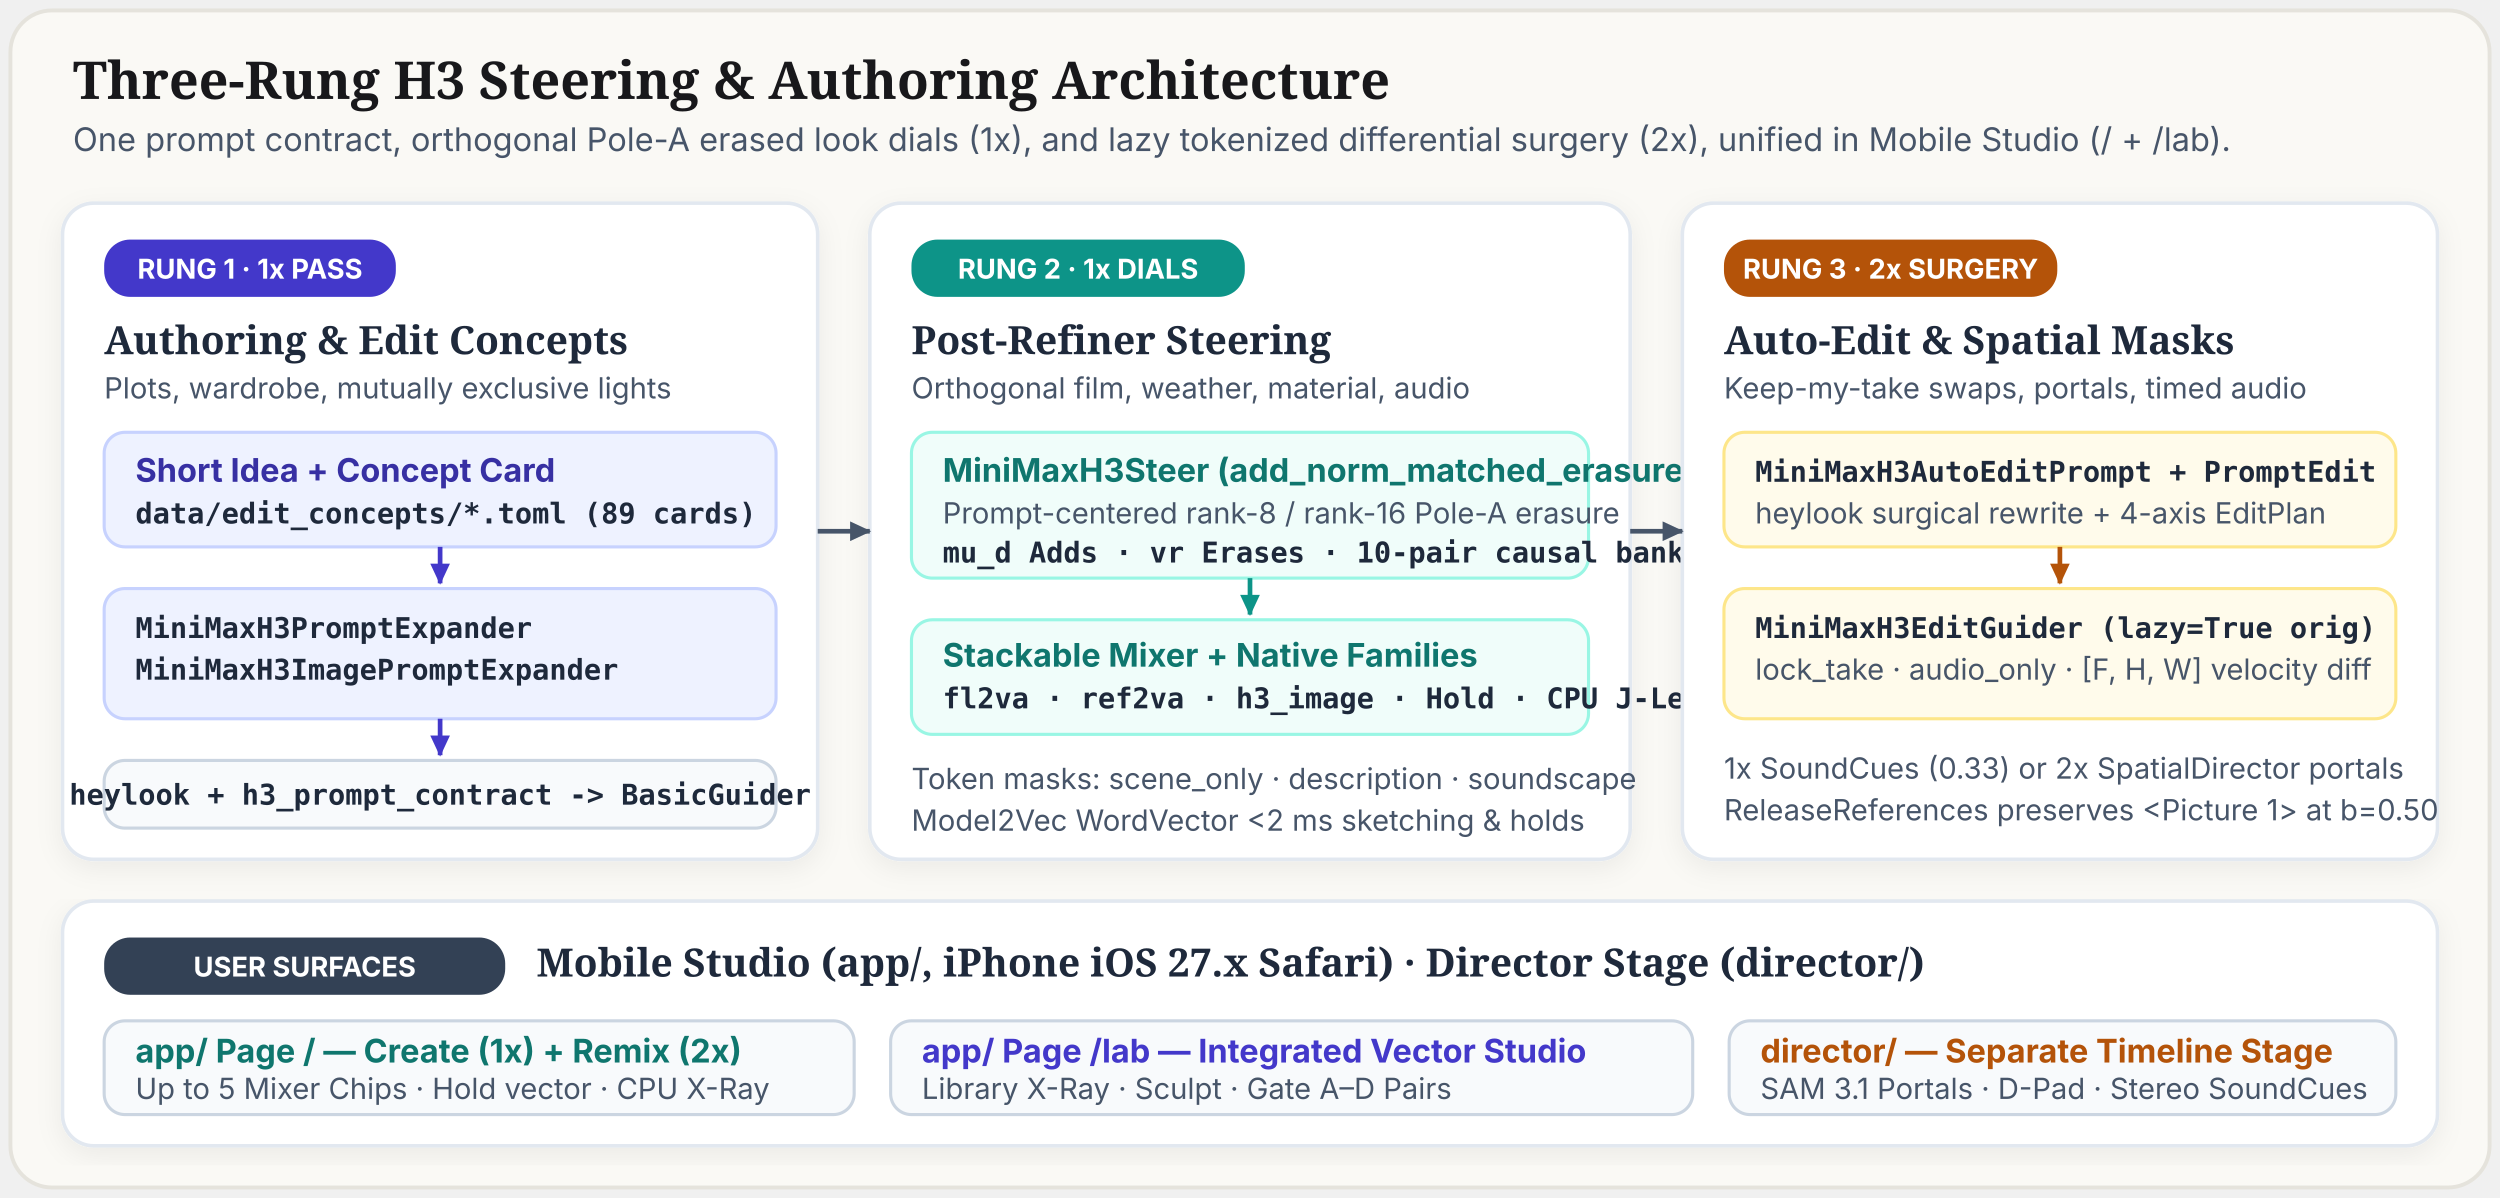
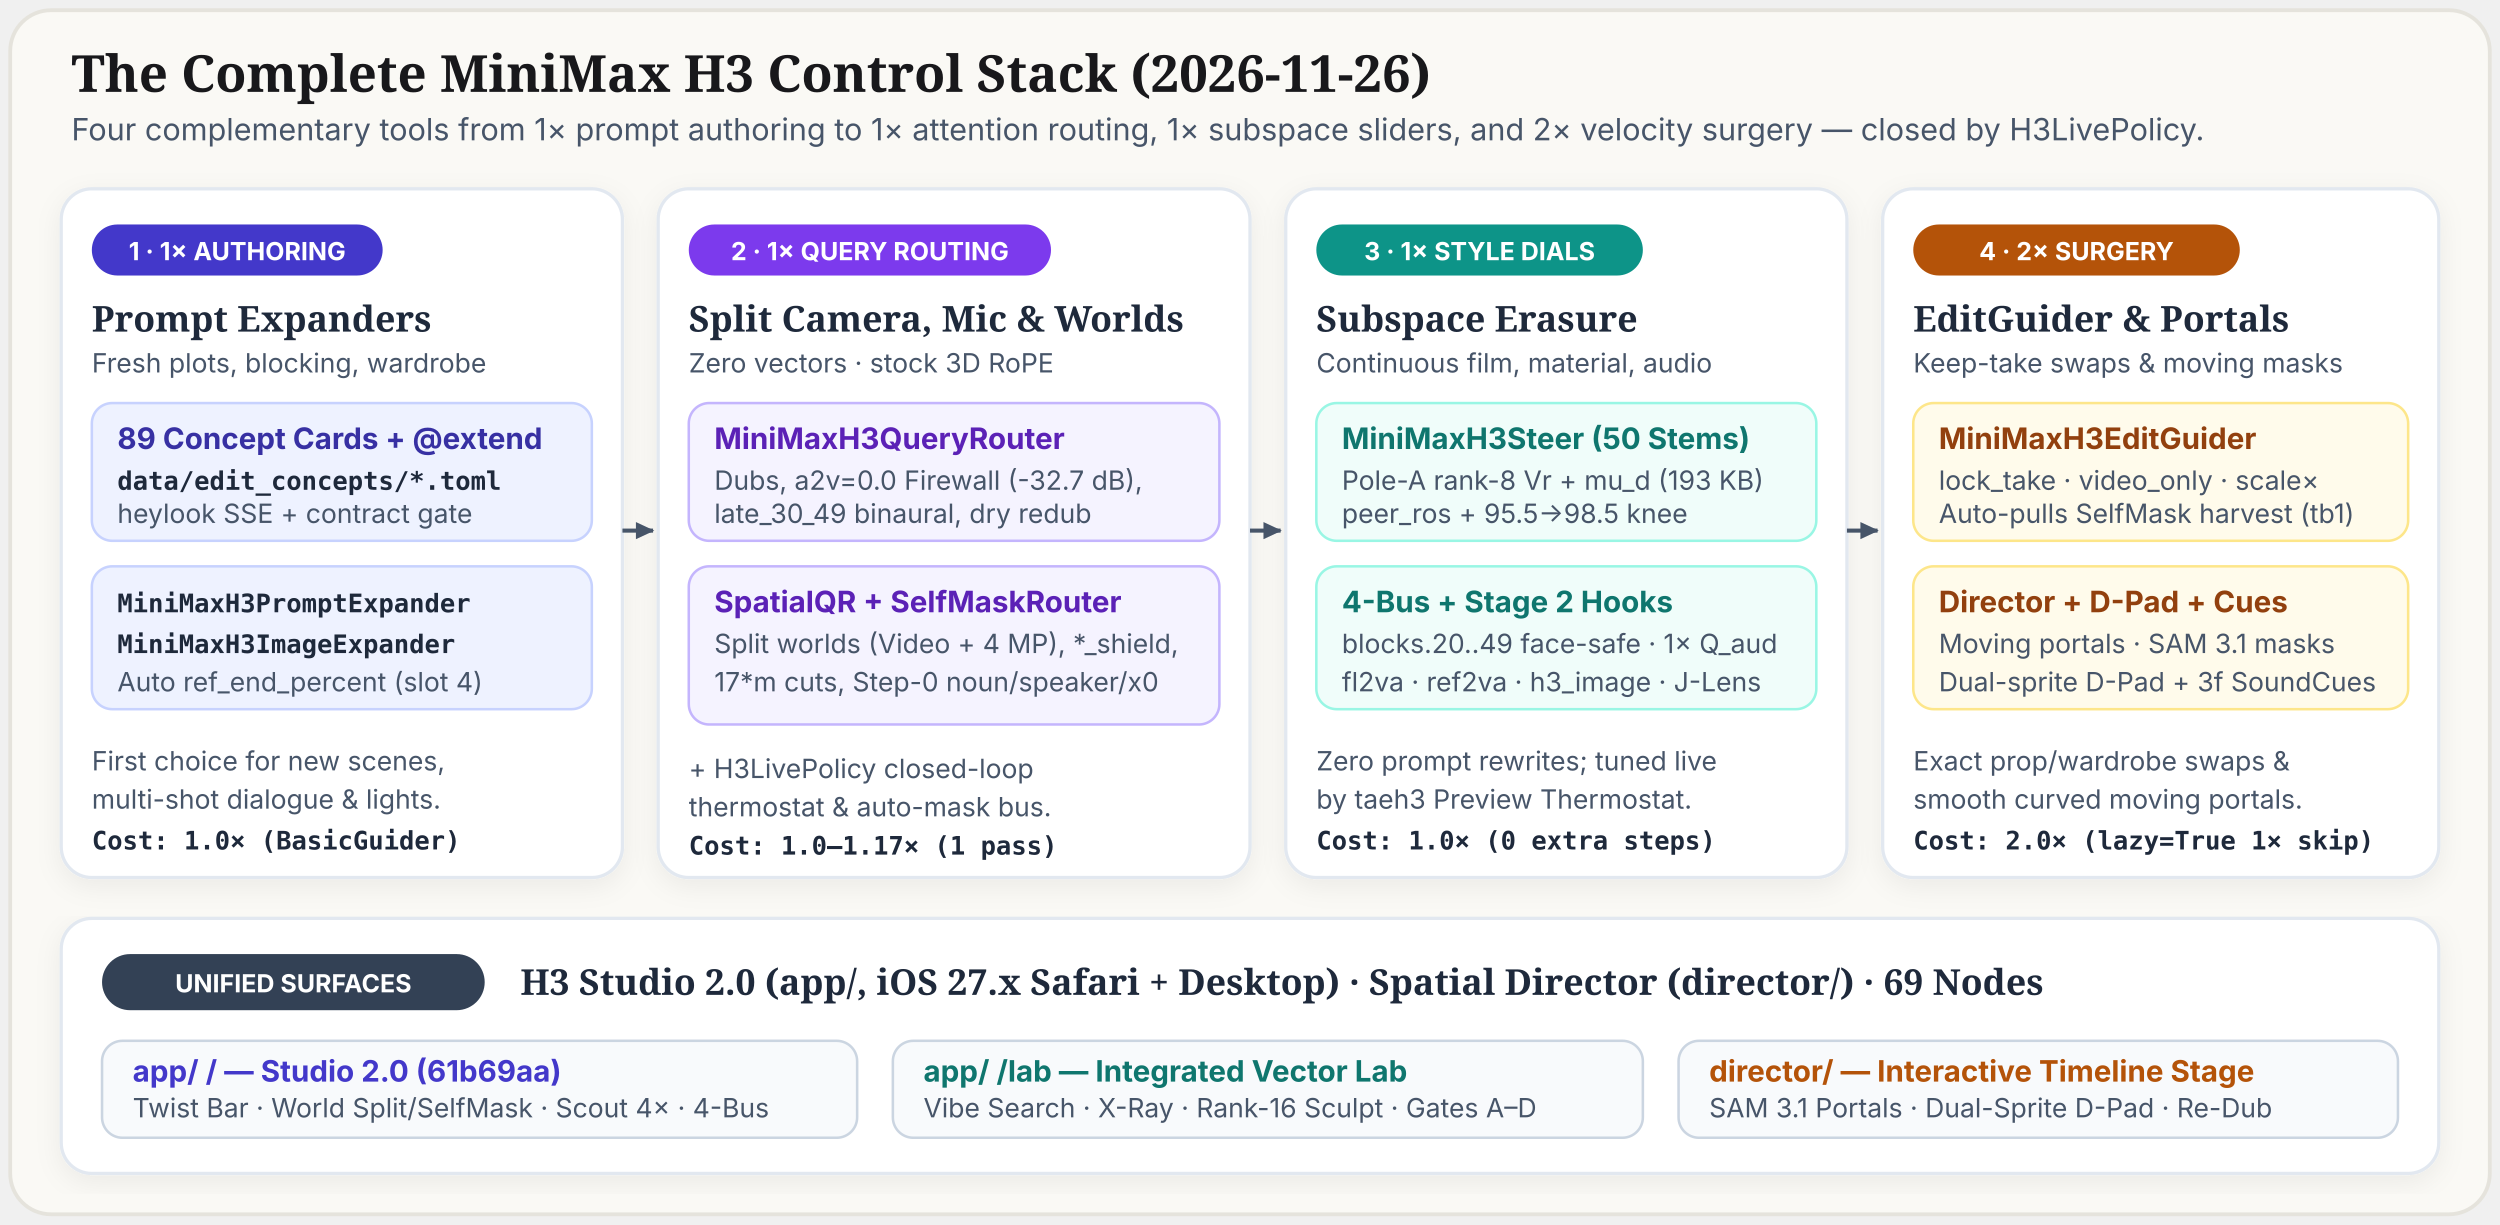
- <svg xmlns="http://www.w3.org/2000/svg" viewBox="0 0 960 460" width="100%" height="100%" role="img" aria-label="Three-rung H3 steering architecture and unified Mobile Studio surfaces">
+ <svg xmlns="http://www.w3.org/2000/svg" viewBox="0 0 980 480" width="100%" height="100%" role="img" aria-label="Complete H3 Control Stack: 4 Steering Tools, Closed-Loop Governor, and Studio Surfaces">
  <defs>
    <filter id="cardShadowH3" x="-4%" y="-4%" width="108%" height="112%">
      <feDropShadow dx="0" dy="3" stdDeviation="5" flood-color="#0f172a" flood-opacity="0.06" />
    </filter>
    <marker id="arrDark" viewBox="0 0 10 10" refX="8" refY="5" markerWidth="6" markerHeight="6" orient="auto-start-reverse">
      <path d="M 1 1.5 L 8.5 5 L 1 8.5 z" fill="#475569" />
    </marker>
-     <marker id="arrTeal" viewBox="0 0 10 10" refX="8" refY="5" markerWidth="6" markerHeight="6" orient="auto-start-reverse">
-       <path d="M 1 1.5 L 8.5 5 L 1 8.5 z" fill="#0d9488" />
-     </marker>
-     <marker id="arrAmber" viewBox="0 0 10 10" refX="8" refY="5" markerWidth="6" markerHeight="6" orient="auto-start-reverse">
-       <path d="M 1 1.5 L 8.5 5 L 1 8.5 z" fill="#b45309" />
-     </marker>
-     <marker id="arrIndigo" viewBox="0 0 10 10" refX="8" refY="5" markerWidth="6" markerHeight="6" orient="auto-start-reverse">
-       <path d="M 1 1.5 L 8.5 5 L 1 8.5 z" fill="#4338ca" />
-     </marker>
  </defs>
  <style>
-     .canvas { fill: #faf9f5; stroke: #e5e3dc; stroke-width: 1.5; rx: 16px; }
-     .card { fill: #ffffff; stroke: #e2e8f0; stroke-width: 1.4; rx: 12px; filter: url(#cardShadowH3); }
+     .canvas { fill: #faf9f5; stroke: #e5e3dc; stroke-width: 1.5; }
+     .card { fill: #ffffff; stroke: #e2e8f0; stroke-width: 1.3; filter: url(#cardShadowH3); }
    .heading { font-family: Georgia, "Newsreader", "Charter", serif; font-size: 20px; font-weight: 700; fill: #18181b; }
-     .subhead { font-family: "Plus Jakarta Sans", -apple-system, BlinkMacSystemFont, "Segoe UI", sans-serif; font-size: 12.5px; fill: #475569; }
-     .sec-title { font-family: Georgia, "Newsreader", "Charter", serif; font-size: 15px; font-weight: 700; fill: #1e293b; }
-     .box-title { font-family: "Plus Jakarta Sans", -apple-system, BlinkMacSystemFont, "Segoe UI", sans-serif; font-size: 12.5px; font-weight: 700; }
-     .mono { font-family: ui-monospace, "SFMono-Regular", Menlo, Consolas, monospace; font-size: 11px; font-weight: 600; fill: #1e293b; }
-     .caption { font-family: "Plus Jakarta Sans", -apple-system, BlinkMacSystemFont, "Segoe UI", sans-serif; font-size: 11.2px; fill: #475569; }
-     .badge { font-family: "Plus Jakarta Sans", -apple-system, BlinkMacSystemFont, "Segoe UI", sans-serif; font-size: 10.5px; font-weight: 700; fill: #ffffff; }
-     .pill-teal { fill: #0d9488; rx: 10px; }
-     .pill-indigo { fill: #4338ca; rx: 10px; }
-     .pill-amber { fill: #b45309; rx: 10px; }
-     .pill-slate { fill: #334155; rx: 10px; }
-     .subbox-teal { fill: #f0fdfa; stroke: #99f6e4; stroke-width: 1.2; rx: 8px; }
-     .subbox-indigo { fill: #eef2ff; stroke: #c7d2fe; stroke-width: 1.2; rx: 8px; }
-     .subbox-amber { fill: #fffbeb; stroke: #fde68a; stroke-width: 1.2; rx: 8px; }
-     .subbox-slate { fill: #f8fafc; stroke: #cbd5e1; stroke-width: 1.2; rx: 8px; }
+     .subhead { font-family: "Plus Jakarta Sans", -apple-system, BlinkMacSystemFont, "Segoe UI", sans-serif; font-size: 12px; fill: #475569; }
+     .sec-title { font-family: Georgia, "Newsreader", "Charter", serif; font-size: 14px; font-weight: 700; fill: #1e293b; }
+     .box-title { font-family: "Plus Jakarta Sans", -apple-system, BlinkMacSystemFont, "Segoe UI", sans-serif; font-size: 11.6px; font-weight: 700; }
+     .mono { font-family: ui-monospace, "SFMono-Regular", Menlo, Consolas, monospace; font-size: 10px; font-weight: 600; fill: #1e293b; }
+     .caption { font-family: "Plus Jakarta Sans", -apple-system, BlinkMacSystemFont, "Segoe UI", sans-serif; font-size: 10.4px; fill: #475569; }
+     .badge { font-family: "Plus Jakarta Sans", -apple-system, BlinkMacSystemFont, "Segoe UI", sans-serif; font-size: 9.8px; font-weight: 700; fill: #ffffff; }
  </style>
-   <rect x="4" y="4" width="952" height="452" class="canvas" />
-   <text x="28" y="38" class="heading">Three-Rung H3 Steering &amp; Authoring Architecture</text>
-   <text x="28" y="58" class="subhead">One prompt contract, orthogonal Pole-A erased look dials (1x), and lazy tokenized differential surgery (2x), unified in Mobile Studio (/ + /lab).</text>
-   <rect x="24" y="78" width="290" height="252" class="card" />
-   <rect x="40" y="92" width="112" height="22" class="pill-indigo" />
-   <text x="96" y="107" text-anchor="middle" class="badge">RUNG 1 · 1x PASS</text>
-   <text x="40" y="136" class="sec-title">Authoring &amp; Edit Concepts</text>
-   <text x="40" y="153" class="caption">Plots, wardrobe, mutually exclusive lights</text>
-   <rect x="40" y="166" width="258" height="44" class="subbox-indigo" />
-   <text x="52" y="185" class="box-title" fill="#3730a3">Short Idea + Concept Card</text>
-   <text x="52" y="201" class="mono">data/edit_concepts/*.toml (89 cards)</text>
-   <path d="M 169 210 L 169 224" fill="none" stroke="#4338ca" stroke-width="1.8" marker-end="url(#arrIndigo)" />
-   <rect x="40" y="226" width="258" height="50" class="subbox-indigo" />
-   <text x="52" y="245" class="mono">MiniMaxH3PromptExpander</text>
-   <text x="52" y="261" class="mono">MiniMaxH3ImagePromptExpander</text>
-   <path d="M 169 276 L 169 290" fill="none" stroke="#4338ca" stroke-width="1.8" marker-end="url(#arrIndigo)" />
-   <rect x="40" y="292" width="258" height="26" class="subbox-slate" />
-   <text x="169" y="309" text-anchor="middle" class="mono">heylook + h3_prompt_contract -&gt; BasicGuider</text>
-   <rect x="334" y="78" width="292" height="252" class="card" />
-   <rect x="350" y="92" width="128" height="22" class="pill-teal" />
-   <text x="414" y="107" text-anchor="middle" class="badge">RUNG 2 · 1x DIALS</text>
-   <text x="350" y="136" class="sec-title">Post-Refiner Steering</text>
-   <text x="350" y="153" class="caption">Orthogonal film, weather, material, audio</text>
-   <rect x="350" y="166" width="260" height="56" class="subbox-teal" />
-   <text x="362" y="185" class="box-title" fill="#0f766e">MiniMaxH3Steer (add_norm_matched_erasure)</text>
-   <text x="362" y="201" class="caption" fill="#115e59">Prompt-centered rank-8 / rank-16 Pole-A erasure</text>
-   <text x="362" y="216" class="mono">mu_d Adds · vr Erases · 10-pair causal bank/</text>
-   <path d="M 480 222 L 480 236" fill="none" stroke="#0d9488" stroke-width="1.8" marker-end="url(#arrTeal)" />
-   <rect x="350" y="238" width="260" height="44" class="subbox-teal" />
-   <text x="362" y="256" class="box-title" fill="#0f766e">Stackable Mixer + Native Families</text>
-   <text x="362" y="272" class="mono">fl2va · ref2va · h3_image · Hold · CPU J-Lens</text>
-   <text x="350" y="303" class="caption">Token masks: scene_only · description · soundscape</text>
-   <text x="350" y="319" class="caption">Model2Vec WordVector &lt;2 ms sketching &amp; holds</text>
-   <rect x="646" y="78" width="290" height="252" class="card" />
-   <rect x="662" y="92" width="128" height="22" class="pill-amber" />
-   <text x="726" y="107" text-anchor="middle" class="badge">RUNG 3 · 2x SURGERY</text>
-   <text x="662" y="136" class="sec-title">Auto-Edit &amp; Spatial Masks</text>
-   <text x="662" y="153" class="caption">Keep-my-take swaps, portals, timed audio</text>
-   <rect x="662" y="166" width="258" height="44" class="subbox-amber" />
-   <text x="674" y="185" class="mono">MiniMaxH3AutoEditPrompt + PromptEdit</text>
-   <text x="674" y="201" class="caption" fill="#92400e">heylook surgical rewrite + 4-axis EditPlan</text>
-   <path d="M 791 210 L 791 224" fill="none" stroke="#b45309" stroke-width="1.8" marker-end="url(#arrAmber)" />
-   <rect x="662" y="226" width="258" height="50" class="subbox-amber" />
-   <text x="674" y="245" class="mono">MiniMaxH3EditGuider (lazy=True orig)</text>
-   <text x="674" y="261" class="caption" fill="#92400e">lock_take · audio_only · [F, H, W] velocity diff</text>
-   <text x="662" y="299" class="caption">1x SoundCues (0.33) or 2x SpatialDirector portals</text>
-   <text x="662" y="315" class="caption">ReleaseReferences preserves &lt;Picture 1&gt; at b=0.50</text>
-   <path d="M 314 204 L 334 204" fill="none" stroke="#475569" stroke-width="1.8" marker-end="url(#arrDark)" />
-   <path d="M 626 204 L 646 204" fill="none" stroke="#475569" stroke-width="1.8" marker-end="url(#arrDark)" />
-   <rect x="24" y="346" width="912" height="94" class="card" />
-   <rect x="40" y="360" width="154" height="22" class="pill-slate" />
-   <text x="117" y="375" text-anchor="middle" class="badge">USER SURFACES</text>
-   <text x="206" y="375" class="sec-title">Mobile Studio (app/, iPhone iOS 27.x Safari) · Director Stage (director/)</text>
-   <rect x="40" y="392" width="288" height="36" class="subbox-slate" />
-   <text x="52" y="408" class="box-title" fill="#0f766e">app/ Page / — Create (1x) + Remix (2x)</text>
-   <text x="52" y="422" class="caption">Up to 5 Mixer Chips · Hold vector · CPU X-Ray</text>
-   <rect x="342" y="392" width="308" height="36" class="subbox-slate" />
-   <text x="354" y="408" class="box-title" fill="#4338ca">app/ Page /lab — Integrated Vector Studio</text>
-   <text x="354" y="422" class="caption">Library X-Ray · Sculpt · Gate A–D Pairs</text>
-   <rect x="664" y="392" width="256" height="36" class="subbox-slate" />
-   <text x="676" y="408" class="box-title" fill="#b45309">director/ — Separate Timeline Stage</text>
-   <text x="676" y="422" class="caption">SAM 3.1 Portals · D-Pad · Stereo SoundCues</text>
+   <rect x="4" y="4" width="972" height="472" rx="16" class="canvas" />
+   <text x="28" y="36" class="heading">The Complete MiniMax H3 Control Stack (2026-11-26)</text>
+   <text x="28" y="55" class="subhead">Four complementary tools from 1× prompt authoring to 1× attention routing, 1× subspace sliders, and 2× velocity surgery — closed by H3LivePolicy.</text>
+   <rect x="24" y="74" width="220" height="270" rx="12" class="card" />
+   <rect x="36" y="88" width="114" height="20" rx="10" fill="#4338ca" />
+   <text x="93" y="102" text-anchor="middle" class="badge">1 · 1× AUTHORING</text>
+   <text x="36" y="130" class="sec-title">Prompt Expanders</text>
+   <text x="36" y="146" class="caption">Fresh plots, blocking, wardrobe</text>
+   <rect x="36" y="158" width="196" height="54" rx="8" fill="#eef2ff" stroke="#c7d2fe" />
+   <text x="46" y="176" class="box-title" fill="#3730a3">89 Concept Cards + @extend</text>
+   <text x="46" y="192" class="mono">data/edit_concepts/*.toml</text>
+   <text x="46" y="205" class="caption">heylook SSE + contract gate</text>
+   <rect x="36" y="222" width="196" height="56" rx="8" fill="#eef2ff" stroke="#c7d2fe" />
+   <text x="46" y="240" class="mono">MiniMaxH3PromptExpander</text>
+   <text x="46" y="256" class="mono">MiniMaxH3ImageExpander</text>
+   <text x="46" y="271" class="caption">Auto ref_end_percent (slot 4)</text>
+   <text x="36" y="302" class="caption">First choice for new scenes,</text>
+   <text x="36" y="317" class="caption">multi-shot dialogue &amp; lights.</text>
+   <text x="36" y="333" class="mono" fill="#4338ca">Cost: 1.0× (BasicGuider)</text>
+   <rect x="258" y="74" width="232" height="270" rx="12" class="card" />
+   <rect x="270" y="88" width="142" height="20" rx="10" fill="#7c3aed" />
+   <text x="341" y="102" text-anchor="middle" class="badge">2 · 1× QUERY ROUTING</text>
+   <text x="270" y="130" class="sec-title">Split Camera, Mic &amp; Worlds</text>
+   <text x="270" y="146" class="caption">Zero vectors · stock 3D RoPE</text>
+   <rect x="270" y="158" width="208" height="54" rx="8" fill="#f5f3ff" stroke="#c4b5fd" />
+   <text x="280" y="176" class="box-title" fill="#5b21b6">MiniMaxH3QueryRouter</text>
+   <text x="280" y="192" class="caption">Dubs, a2v=0.0 Firewall (-32.7 dB),</text>
+   <text x="280" y="205" class="caption">late_30_49 binaural, dry redub</text>
+   <rect x="270" y="222" width="208" height="62" rx="8" fill="#f5f3ff" stroke="#c4b5fd" />
+   <text x="280" y="240" class="box-title" fill="#5b21b6">SpatialQR + SelfMaskRouter</text>
+   <text x="280" y="256" class="caption">Split worlds (Video + 4 MP), *_shield,</text>
+   <text x="280" y="271" class="caption">17*m cuts, Step-0 noun/speaker/x0</text>
+   <text x="270" y="305" class="caption">+ H3LivePolicy closed-loop</text>
+   <text x="270" y="320" class="caption">thermostat &amp; auto-mask bus.</text>
+   <text x="270" y="335" class="mono" fill="#6d28d9">Cost: 1.0–1.17× (1 pass)</text>
+   <rect x="504" y="74" width="220" height="270" rx="12" class="card" />
+   <rect x="516" y="88" width="128" height="20" rx="10" fill="#0d9488" />
+   <text x="580" y="102" text-anchor="middle" class="badge">3 · 1× STYLE DIALS</text>
+   <text x="516" y="130" class="sec-title">Subspace Erasure</text>
+   <text x="516" y="146" class="caption">Continuous film, material, audio</text>
+   <rect x="516" y="158" width="196" height="54" rx="8" fill="#f0fdfa" stroke="#99f6e4" />
+   <text x="526" y="176" class="box-title" fill="#0f766e">MiniMaxH3Steer (50 Stems)</text>
+   <text x="526" y="192" class="caption">Pole-A rank-8 Vr + mu_d (193 KB)</text>
+   <text x="526" y="205" class="caption">peer_ros + 95.5→98.5 knee</text>
+   <rect x="516" y="222" width="196" height="56" rx="8" fill="#f0fdfa" stroke="#99f6e4" />
+   <text x="526" y="240" class="box-title" fill="#0f766e">4-Bus + Stage 2 Hooks</text>
+   <text x="526" y="256" class="caption">blocks.20..49 face-safe · 1× Q_aud</text>
+   <text x="526" y="271" class="caption">fl2va · ref2va · h3_image · J-Lens</text>
+   <text x="516" y="302" class="caption">Zero prompt rewrites; tuned live</text>
+   <text x="516" y="317" class="caption">by taeh3 Preview Thermostat.</text>
+   <text x="516" y="333" class="mono" fill="#0f766e">Cost: 1.0× (0 extra steps)</text>
+   <rect x="738" y="74" width="218" height="270" rx="12" class="card" />
+   <rect x="750" y="88" width="128" height="20" rx="10" fill="#b45309" />
+   <text x="814" y="102" text-anchor="middle" class="badge">4 · 2× SURGERY</text>
+   <text x="750" y="130" class="sec-title">EditGuider &amp; Portals</text>
+   <text x="750" y="146" class="caption">Keep-take swaps &amp; moving masks</text>
+   <rect x="750" y="158" width="194" height="54" rx="8" fill="#fffbeb" stroke="#fde68a" />
+   <text x="760" y="176" class="box-title" fill="#92400e">MiniMaxH3EditGuider</text>
+   <text x="760" y="192" class="caption">lock_take · video_only · scale×</text>
+   <text x="760" y="205" class="caption">Auto-pulls SelfMask harvest (tb1)</text>
+   <rect x="750" y="222" width="194" height="56" rx="8" fill="#fffbeb" stroke="#fde68a" />
+   <text x="760" y="240" class="box-title" fill="#92400e">Director + D-Pad + Cues</text>
+   <text x="760" y="256" class="caption">Moving portals · SAM 3.1 masks</text>
+   <text x="760" y="271" class="caption">Dual-sprite D-Pad + 3f SoundCues</text>
+   <text x="750" y="302" class="caption">Exact prop/wardrobe swaps &amp;</text>
+   <text x="750" y="317" class="caption">smooth curved moving portals.</text>
+   <text x="750" y="333" class="mono" fill="#b45309">Cost: 2.0× (lazy=True 1× skip)</text>
+   <line x1="244" y1="208" x2="256" y2="208" stroke="#475569" stroke-width="1.6" marker-end="url(#arrDark)" />
+   <line x1="490" y1="208" x2="502" y2="208" stroke="#475569" stroke-width="1.6" marker-end="url(#arrDark)" />
+   <line x1="724" y1="208" x2="736" y2="208" stroke="#475569" stroke-width="1.6" marker-end="url(#arrDark)" />
+   <rect x="24" y="360" width="932" height="100" rx="12" class="card" />
+   <rect x="40" y="374" width="150" height="22" rx="11" fill="#334155" />
+   <text x="115" y="389" text-anchor="middle" class="badge">UNIFIED SURFACES</text>
+   <text x="204" y="390" class="sec-title">H3 Studio 2.0 (app/, iOS 27.x Safari + Desktop) · Spatial Director (director/) · 69 Nodes</text>
+   <rect x="40" y="408" width="296" height="38" rx="8" fill="#f8fafc" stroke="#cbd5e1" />
+   <text x="52" y="424" class="box-title" fill="#4338ca">app/ / — Studio 2.0 (61b69aa)</text>
+   <text x="52" y="438" class="caption">Twist Bar · World Split/SelfMask · Scout 4× · 4-Bus</text>
+   <rect x="350" y="408" width="294" height="38" rx="8" fill="#f8fafc" stroke="#cbd5e1" />
+   <text x="362" y="424" class="box-title" fill="#0f766e">app/ /lab — Integrated Vector Lab</text>
+   <text x="362" y="438" class="caption">Vibe Search · X-Ray · Rank-16 Sculpt · Gates A–D</text>
+   <rect x="658" y="408" width="282" height="38" rx="8" fill="#f8fafc" stroke="#cbd5e1" />
+   <text x="670" y="424" class="box-title" fill="#b45309">director/ — Interactive Timeline Stage</text>
+   <text x="670" y="438" class="caption">SAM 3.1 Portals · Dual-Sprite D-Pad · Re-Dub</text>
</svg>
